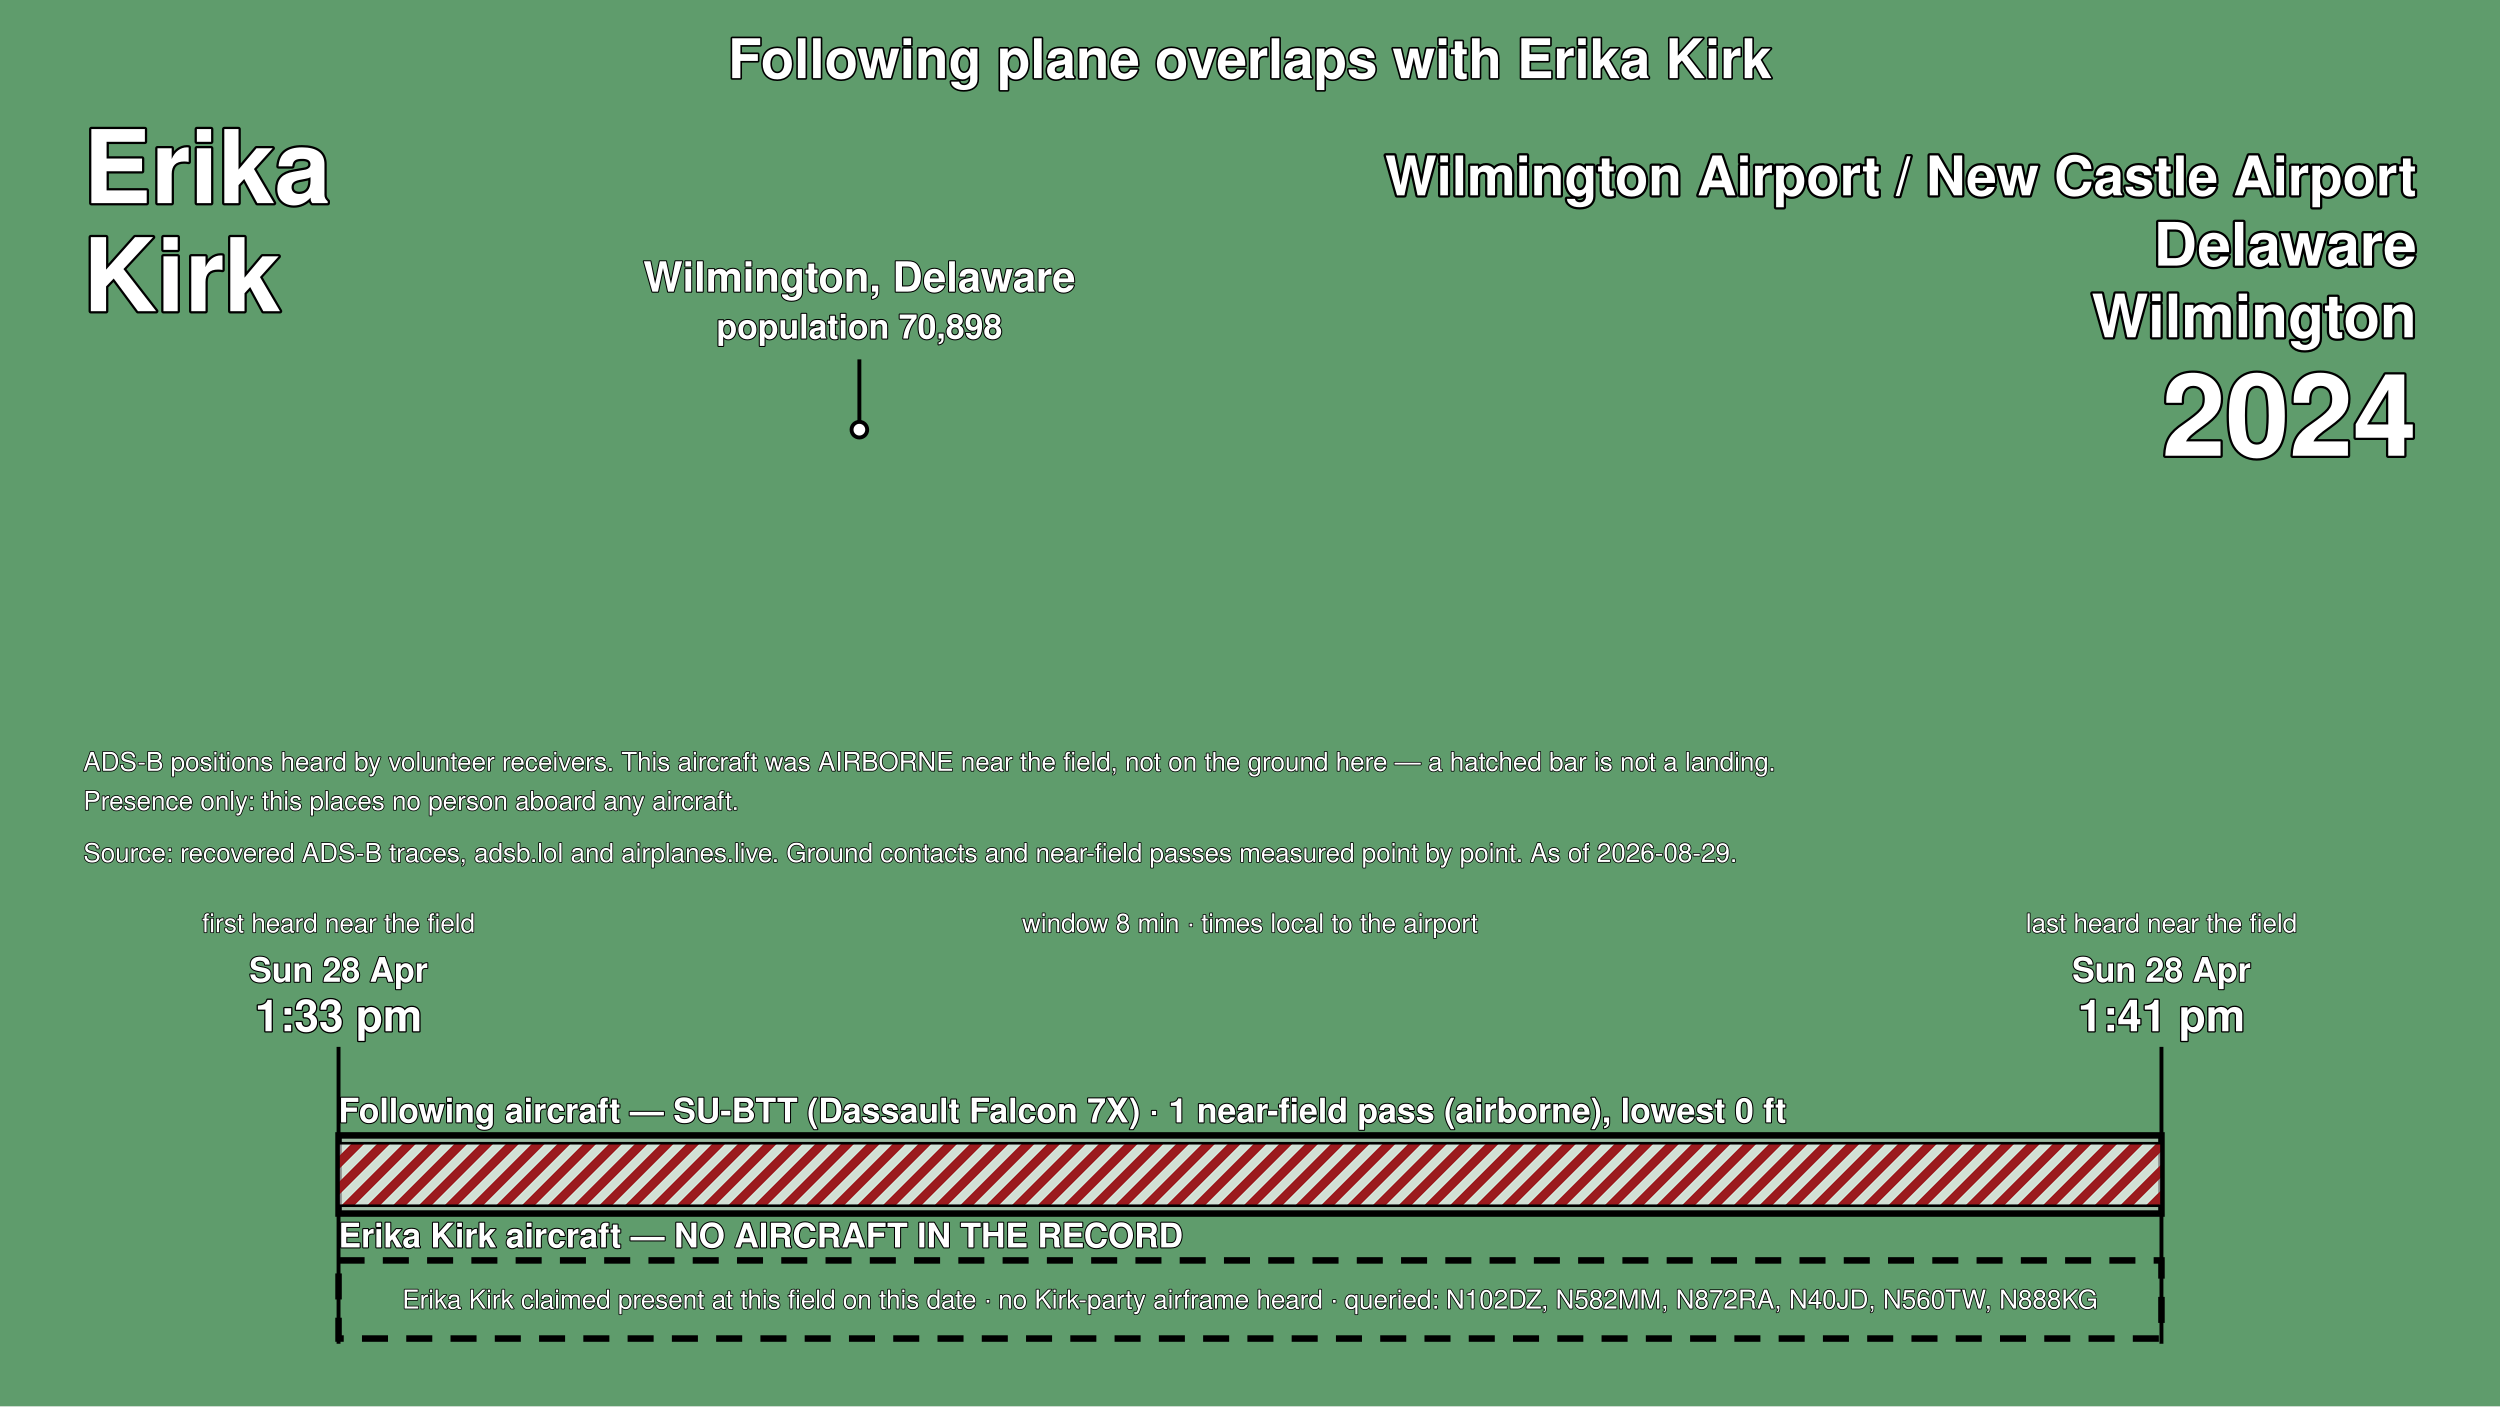
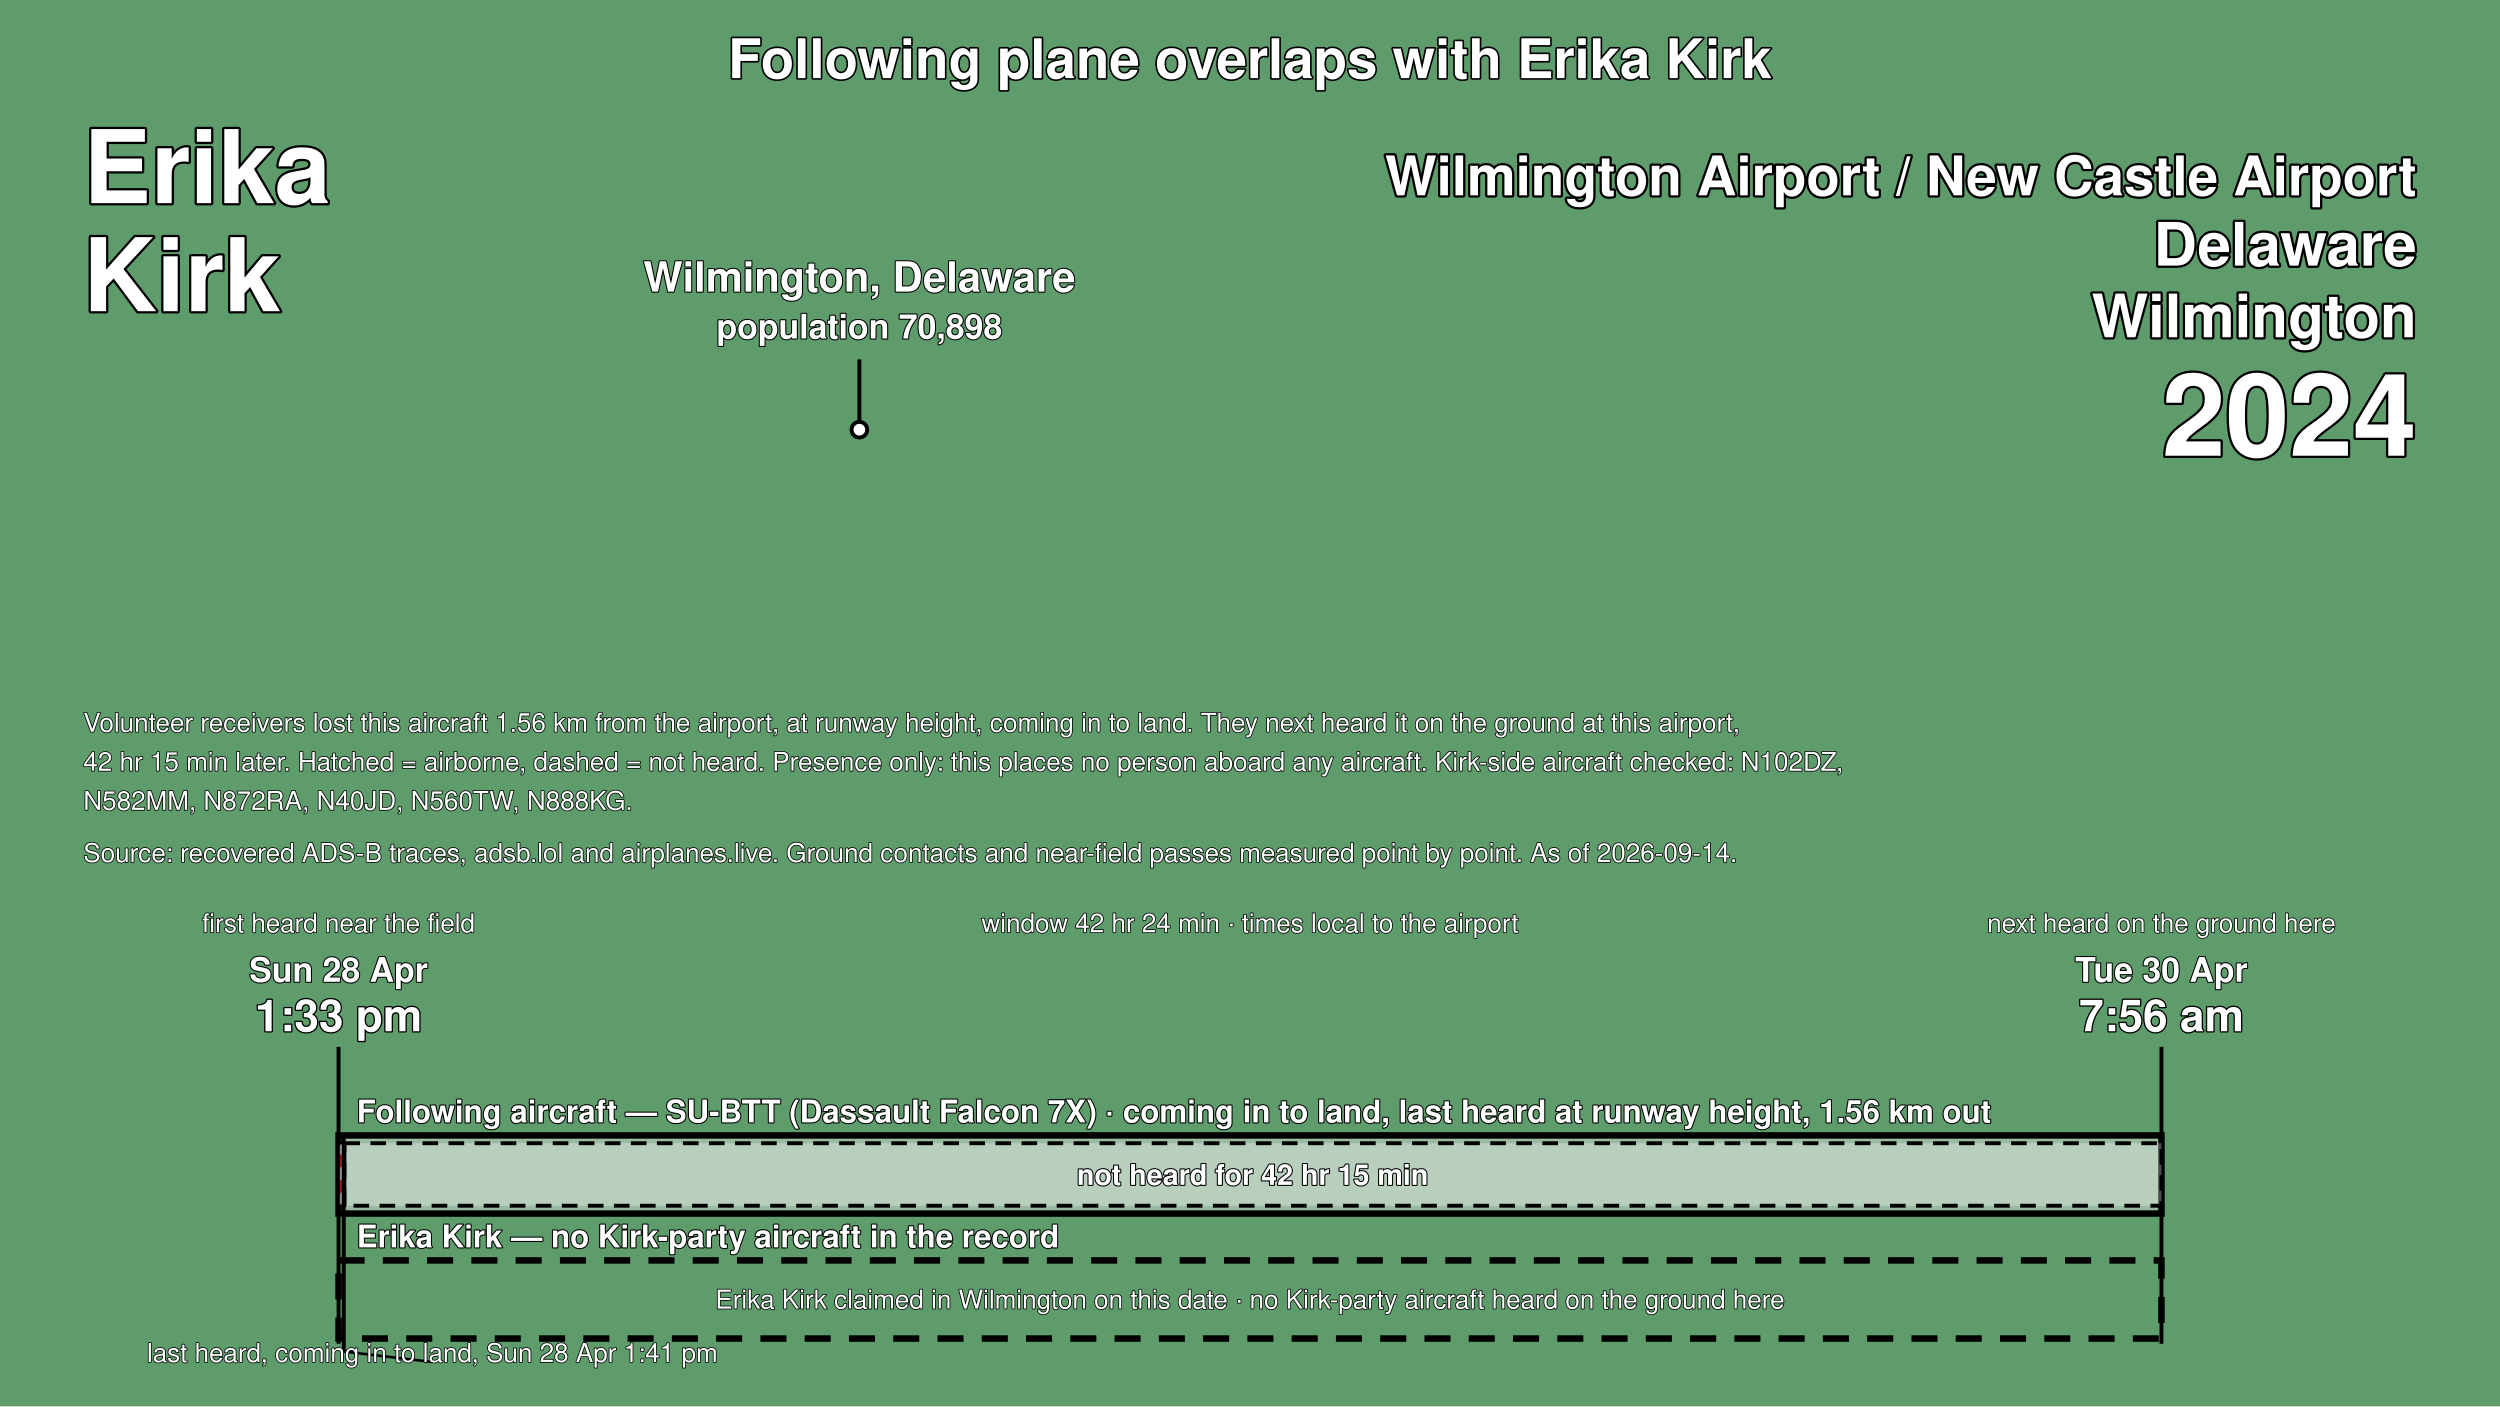
<svg xmlns="http://www.w3.org/2000/svg" viewBox="0 0 1920 1080" width="1920" height="1080" role="img">
  <rect x="0" y="0" width="1920" height="1080" fill="#5F9C6C" />
  <style>
    .t  { font-family: "Helvetica Neue", Helvetica, Arial, sans-serif;
          fill: #FFFFFF; stroke: #000000; paint-order: stroke; stroke-linejoin: round; }
    .xl { font-weight: 800; stroke-width: 3.5px; }
    .lg { font-weight: 600; stroke-width: 2.5px; }
    .md { font-weight: 700; stroke-width: 2px; }
    .sm { font-weight: 600; stroke-width: 1.6px; }
    .xs { font-size: 20px; font-weight: 500; stroke-width: 1.2px; }
  </style>
  <defs>
    <pattern id="passHatch" width="14" height="14" patternUnits="userSpaceOnUse" patternTransform="rotate(45)">
      <rect width="14" height="14" fill="#FFFFFF" fill-opacity="0.55" />
      <rect width="7" height="14" fill="#9B1B1E" />
    </pattern>
    <pattern id="passHatchK" width="14" height="14" patternUnits="userSpaceOnUse" patternTransform="rotate(45)">
      <rect width="14" height="14" fill="#FFFFFF" fill-opacity="0.55" />
      <rect width="7" height="14" fill="#FFE21F" />
    </pattern>
  </defs>
  <text class="t lg" font-size="42" x="960" y="60" text-anchor="middle">Following plane overlaps with Erika Kirk</text>
  <text class="t xl" font-size="78" x="64" y="156">Erika</text>
  <text class="t xl" font-size="78" x="64" y="239">Kirk</text>
  <text class="t xl" font-size="42" x="1856" y="150" text-anchor="end">Wilmington Airport / New Castle Airport</text>
  <text class="t xl" font-size="46" x="1856" y="204" text-anchor="end">Delaware</text>
  <text class="t xl" font-size="46" x="1856" y="259" text-anchor="end">Wilmington</text>
  <text class="t xl" font-size="88" x="1856" y="350" text-anchor="end">2024</text>
  <text class="t sm" font-size="32" x="660" y="224" text-anchor="middle">Wilmington, Delaware</text>
  <text class="t sm" font-size="26" x="660" y="260" text-anchor="middle">population 70,898</text>
  <line x1="660" y1="276" x2="660" y2="330" stroke="#000000" stroke-width="3" />
  <circle cx="660" cy="330" r="6" fill="#FFFFFF" stroke="#000000" stroke-width="3" />
  <text class="t xs" x="260" y="716" text-anchor="middle">first heard near the field</text>
  <text class="t sm" font-size="26" x="260" y="754" text-anchor="middle">Sun 28 Apr</text>
  <text class="t md" font-size="34" x="260" y="792" text-anchor="middle">1:33 pm</text>
  <line x1="260" y1="804" x2="260" y2="1032" stroke="#000000" stroke-width="3" />
-   <text class="t xs" x="1660" y="716" text-anchor="middle">last heard near the field</text>
-   <text class="t sm" font-size="26" x="1660" y="754" text-anchor="middle">Sun 28 Apr</text>
-   <text class="t md" font-size="34" x="1660" y="792" text-anchor="middle">1:41 pm</text>
+   <text class="t xs" x="1660" y="716" text-anchor="middle">next heard on the ground here</text>
+   <text class="t sm" font-size="26" x="1660" y="754" text-anchor="middle">Tue 30 Apr</text>
+   <text class="t md" font-size="34" x="1660" y="792" text-anchor="middle">7:56 am</text>
  <line x1="1660" y1="804" x2="1660" y2="1032" stroke="#000000" stroke-width="3" />
-   <text class="t xs" x="960" y="716" text-anchor="middle">window 8 min · times local to the airport</text>
-   <text class="t sm" font-size="26" x="260" y="862">Following aircraft — SU-BTT (Dassault Falcon 7X) · 1 near-field pass (airborne), lowest 0 ft</text>
+   <text class="t xs" x="960" y="716" text-anchor="middle">window 42 hr 24 min · times local to the airport</text>
+   <text class="t sm" font-size="24" x="274" y="862">Following aircraft — SU-BTT (Dassault Falcon 7X) · coming in to land, last heard at runway height, 1.56 km out</text>
  <rect x="260" y="872" width="1400" height="60" fill="#D9D9D9" fill-opacity="0.5" stroke="#000000" stroke-width="5" />
-   <rect x="260.0" y="878" width="1400.0" height="48" fill="url(#passHatch)" stroke="#000000" stroke-width="2" />
-   <text class="t sm" font-size="26" x="260" y="958">Erika Kirk aircraft — NO AIRCRAFT IN THE RECORD</text>
+   <rect x="264.5" y="878" width="1395.5" height="48" fill="#FFFFFF" fill-opacity="0.3" stroke="#000000" stroke-width="3" stroke-dasharray="12 8" />
+   <text class="t sm" font-size="22" x="962" y="910" text-anchor="middle">not heard for 42 hr 15 min</text>
+   <rect x="260.0" y="878" width="5.0" height="48" fill="url(#passHatch)" stroke="#000000" stroke-width="2" />
+   <text class="t sm" font-size="24" x="274" y="958">Erika Kirk — no Kirk-party aircraft in the record</text>
  <rect x="260" y="968" width="1400" height="60" fill="none" stroke="#000000" stroke-width="5" stroke-dasharray="20 14" />
-   <text class="t xs" font-size="18" x="960" y="1005" text-anchor="middle">Erika Kirk claimed present at this field on this date · no Kirk-party airframe heard · queried: N102DZ, N582MM, N872RA, N40JD, N560TW, N888KG</text>
-   <text class="t xs" font-size="22" x="64" y="592">ADS-B positions heard by volunteer receivers. This aircraft was AIRBORNE near the field, not on the ground here — a hatched bar is not a landing.</text>
-   <text class="t xs" font-size="22" x="64" y="622">Presence only: this places no person aboard any aircraft.</text>
-   <text class="t xs" font-size="22" x="64" y="662">Source: recovered ADS-B traces, adsb.lol and airplanes.live. Ground contacts and near-field passes measured point by point. As of 2026-08-29.</text>
+   <text class="t xs" font-size="22" x="960" y="1005" text-anchor="middle">Erika Kirk claimed in Wilmington on this date · no Kirk-party aircraft heard on the ground here</text>
+   <line x1="264" y1="872" x2="264" y2="1038" stroke="#000000" stroke-width="3" />
+   <line x1="264" y1="1038" x2="332" y2="1046" stroke="#000000" stroke-width="2" />
+   <text class="t xs" x="332" y="1046" text-anchor="middle">last heard, coming in to land, Sun 28 Apr 1:41 pm</text>
+   <text class="t xs" font-size="22" x="64" y="562">Volunteer receivers lost this aircraft 1.56 km from the airport, at runway height, coming in to land. They next heard it on the ground at this airport,</text>
+   <text class="t xs" font-size="22" x="64" y="592">42 hr 15 min later. Hatched = airborne, dashed = not heard. Presence only: this places no person aboard any aircraft. Kirk-side aircraft checked: N102DZ,</text>
+   <text class="t xs" font-size="22" x="64" y="622">N582MM, N872RA, N40JD, N560TW, N888KG.</text>
+   <text class="t xs" font-size="22" x="64" y="662">Source: recovered ADS-B traces, adsb.lol and airplanes.live. Ground contacts and near-field passes measured point by point. As of 2026-09-14.</text>
</svg>
